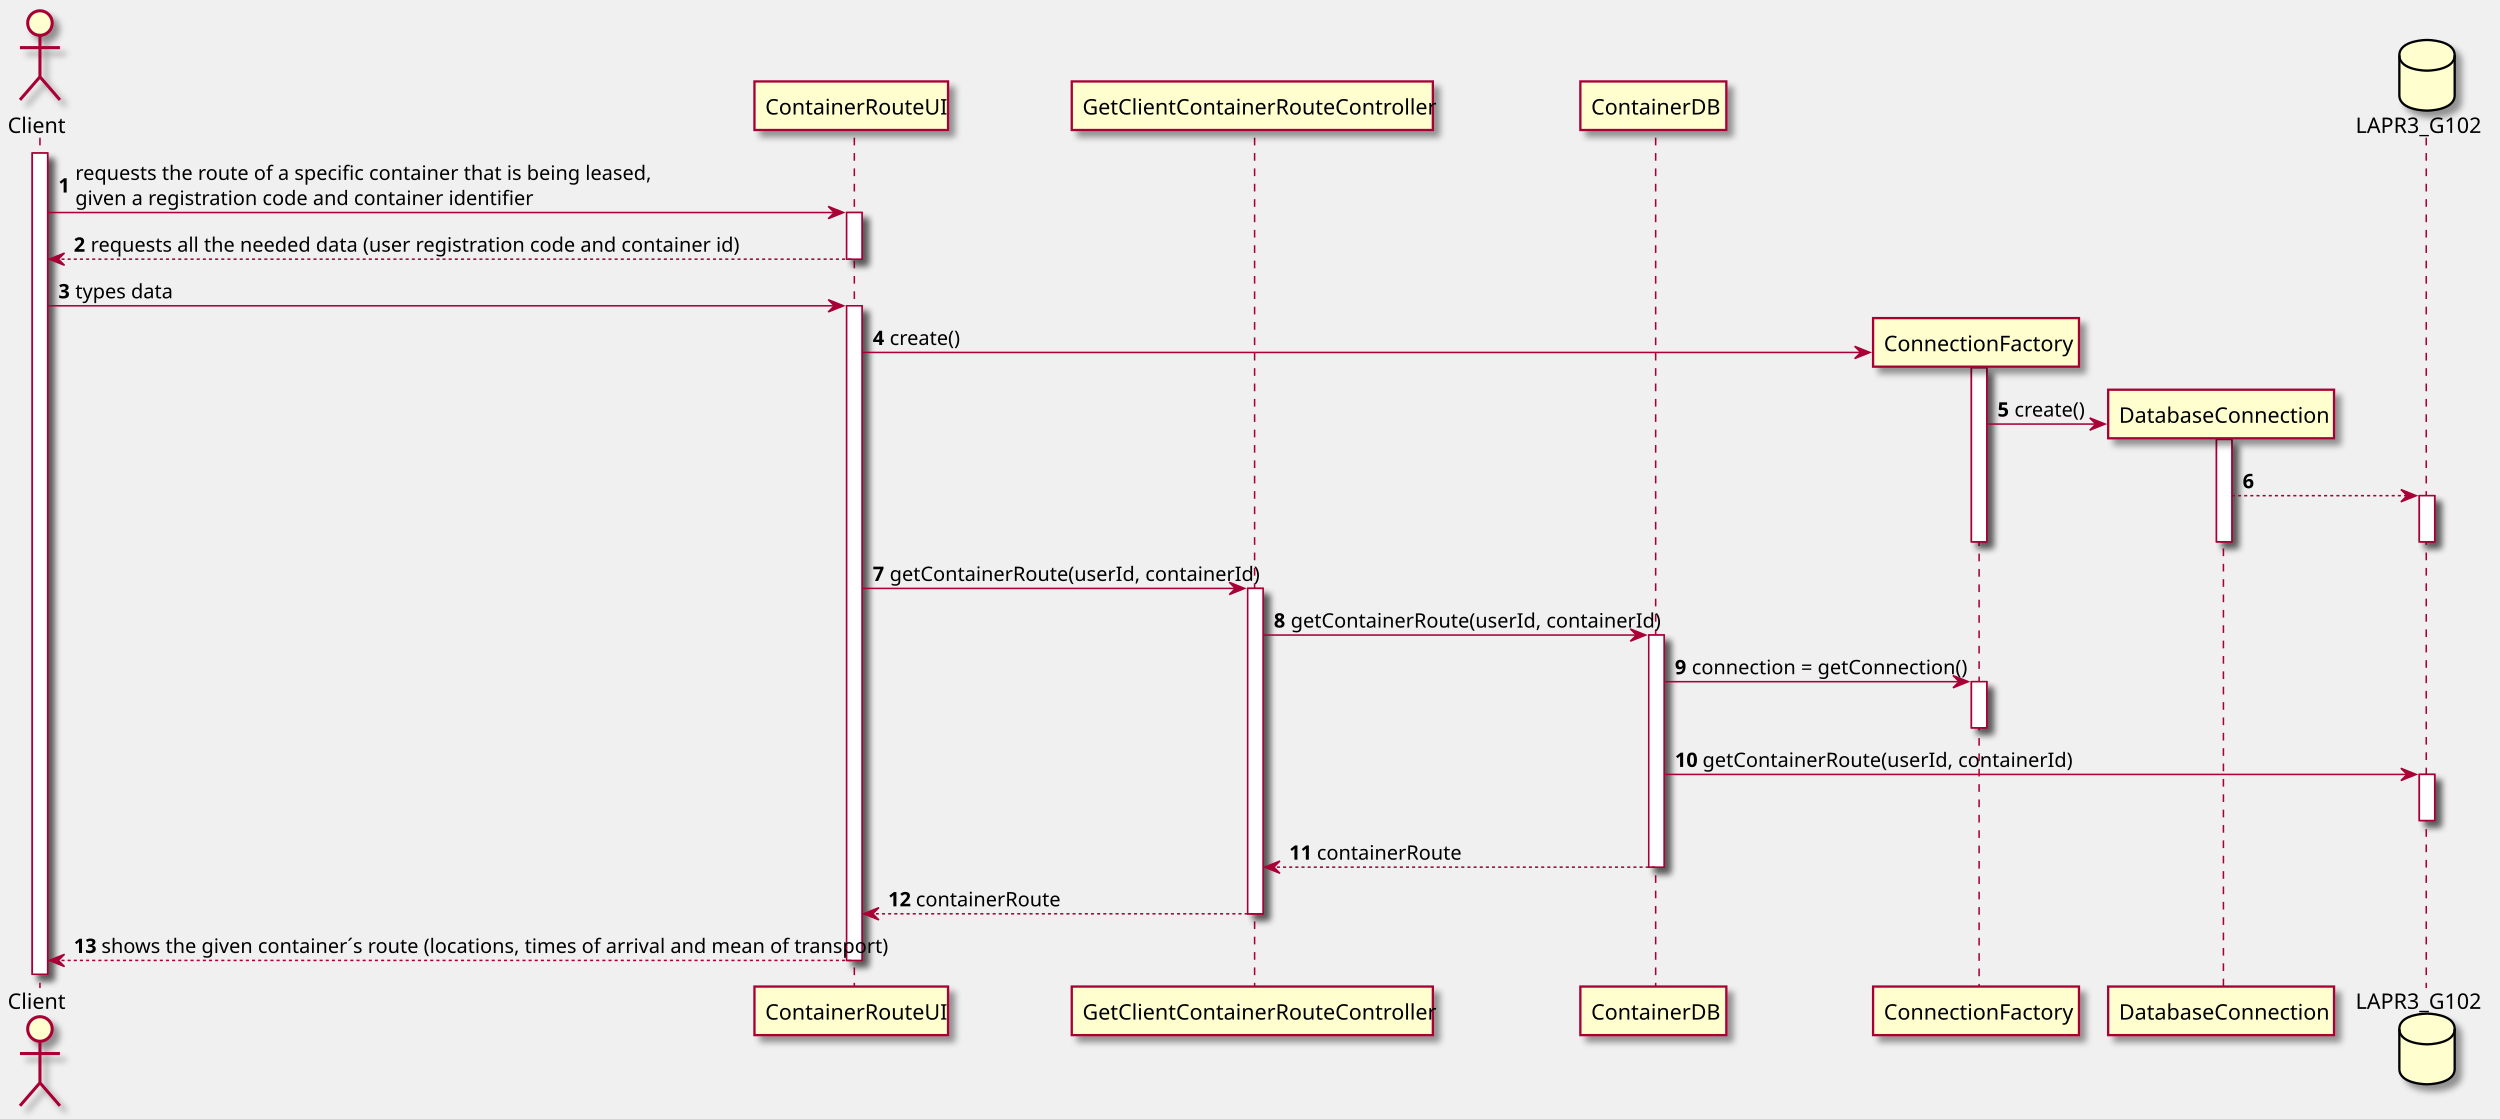
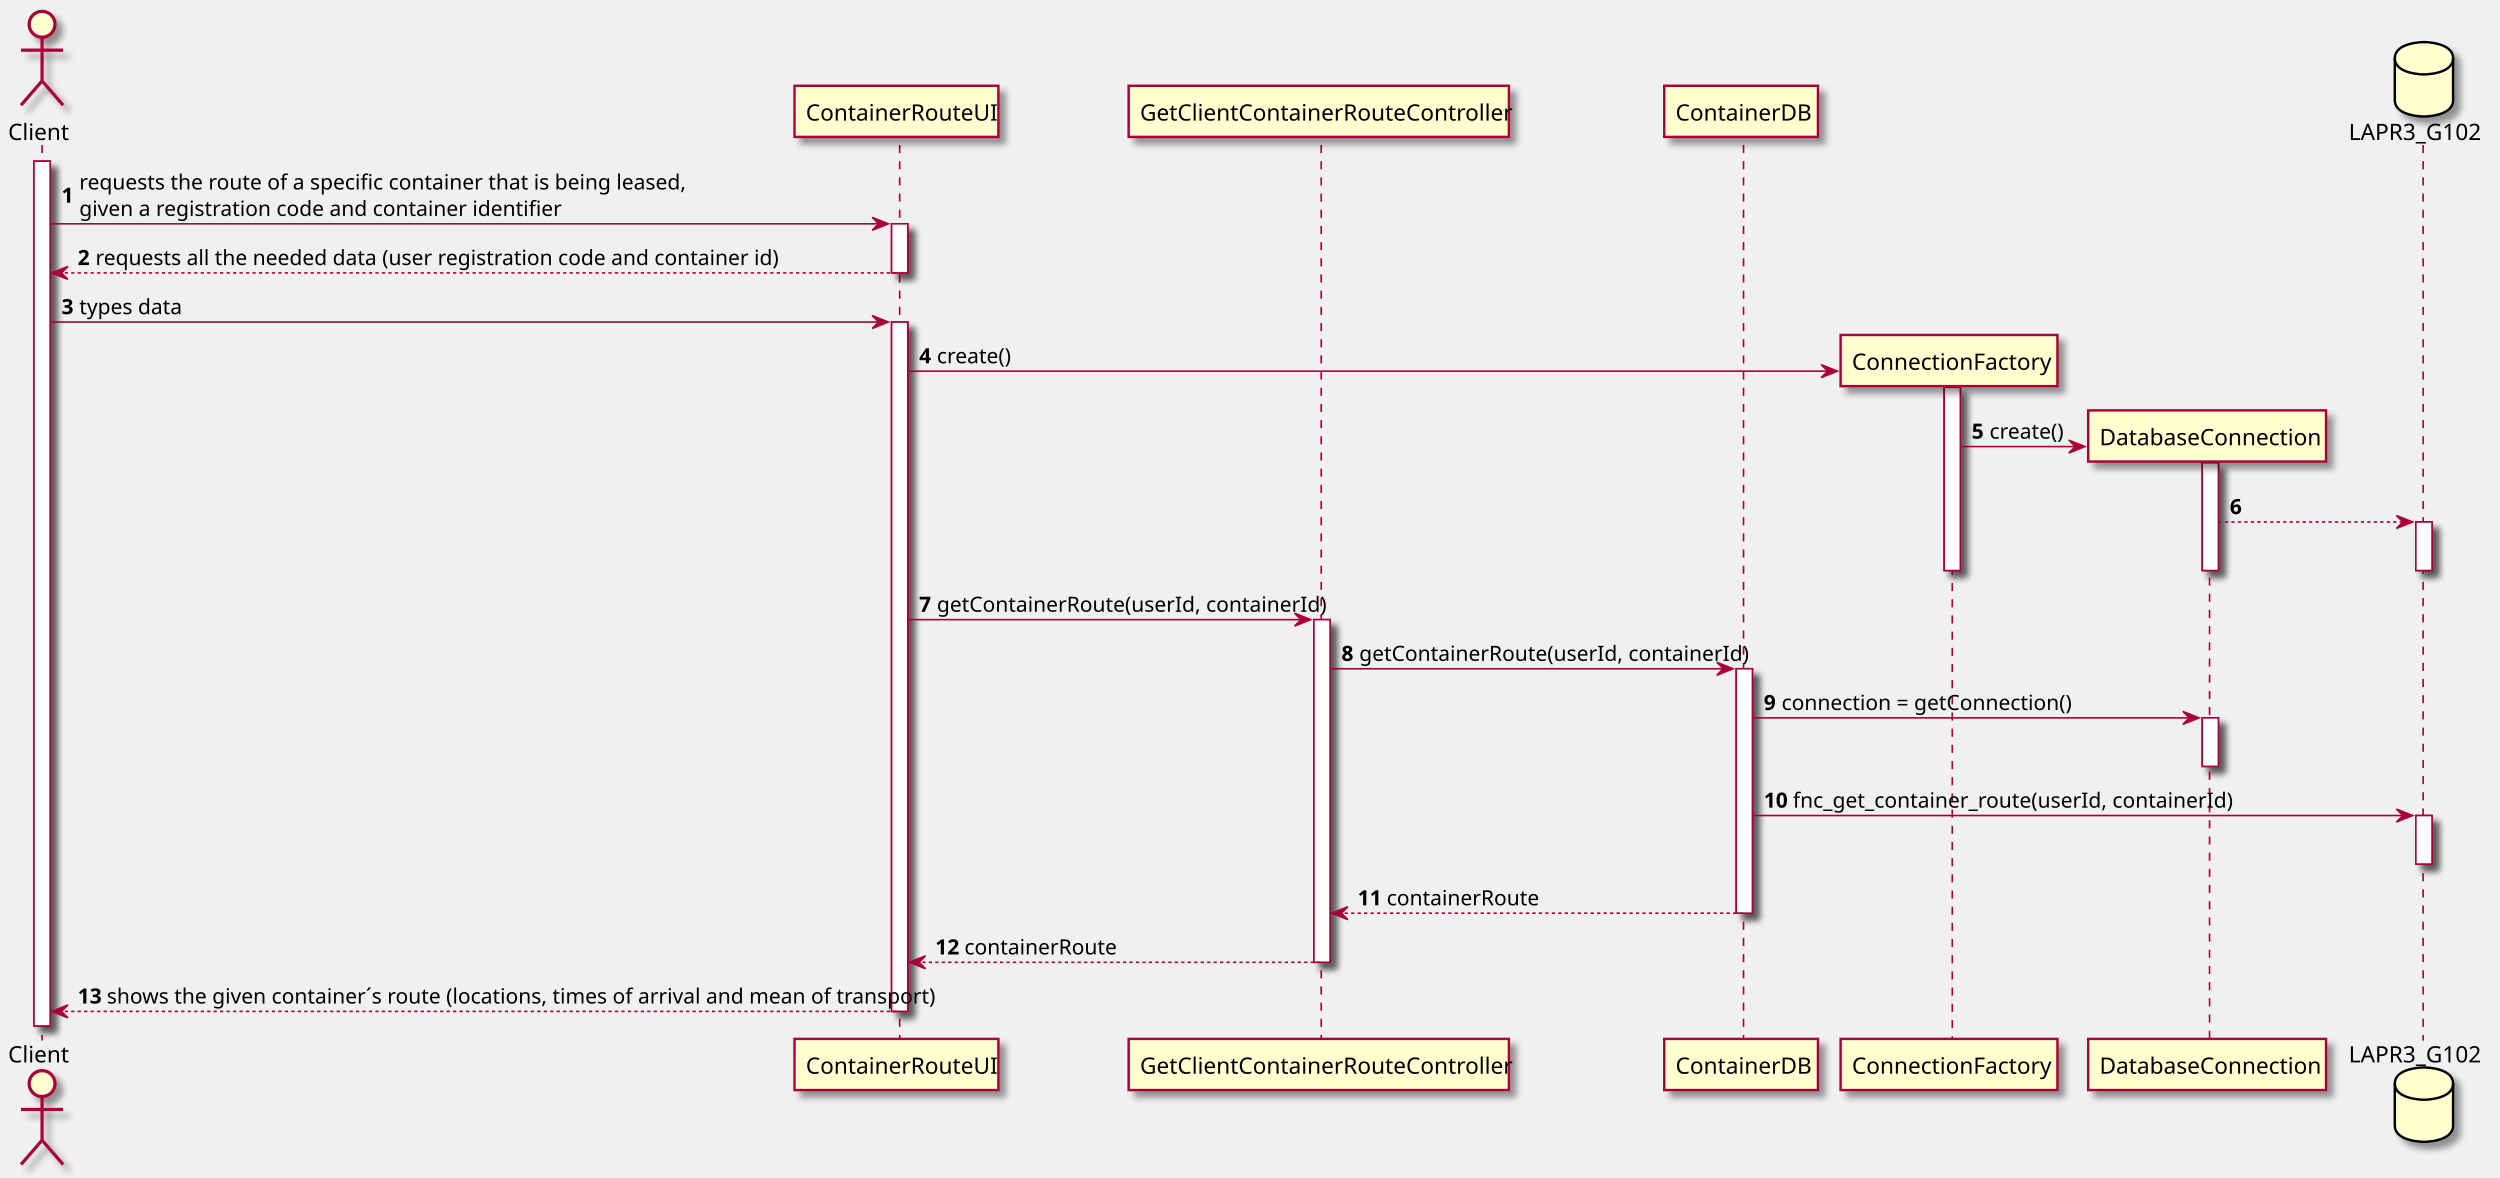
- <svg xmlns="http://www.w3.org/2000/svg" contentScriptType="application/ecmascript" contentStyleType="text/css" height="728px" preserveAspectRatio="none" style="width:1627px;height:728px;background:#FFFFFF;" version="1.1" viewBox="0 0 1627 728" width="1627px" zoomAndPan="magnify">
+ <svg xmlns="http://www.w3.org/2000/svg" contentScriptType="application/ecmascript" contentStyleType="text/css" height="728px" preserveAspectRatio="none" style="width:1545px;height:728px;background:#FFFFFF;" version="1.1" viewBox="0 0 1545 728" width="1545px" zoomAndPan="magnify">
  <defs>
-     <filter height="300%" id="f1ahq9t8fr85mt" width="300%" x="-1" y="-1">
+     <filter height="300%" id="f7e3f13unw815" width="300%" x="-1" y="-1">
      <feGaussianBlur result="blurOut" stdDeviation="2.0" />
      <feColorMatrix in="blurOut" result="blurOut2" type="matrix" values="0 0 0 0 0 0 0 0 0 0 0 0 0 0 0 0 0 0 .4 0" />
      <feOffset dx="4.0" dy="4.0" in="blurOut2" result="blurOut3" />
      <feBlend in="SourceGraphic" in2="blurOut3" mode="normal" />
    </filter>
  </defs>
  <g>
-     <rect fill="#FFFFFF" filter="url(#f1ahq9t8fr85mt)" height="534.438" style="stroke:#A80036;stroke-width:1.0;" width="10" x="21" y="99.609" />
-     <rect fill="#FFFFFF" filter="url(#f1ahq9t8fr85mt)" height="30.352" style="stroke:#A80036;stroke-width:1.0;" width="10" x="551" y="138.312" />
-     <rect fill="#FFFFFF" filter="url(#f1ahq9t8fr85mt)" height="426.031" style="stroke:#A80036;stroke-width:1.0;" width="10" x="551" y="199.016" />
-     <rect fill="#FFFFFF" filter="url(#f1ahq9t8fr85mt)" height="211.758" style="stroke:#A80036;stroke-width:1.0;" width="10" x="812" y="382.938" />
-     <rect fill="#FFFFFF" filter="url(#f1ahq9t8fr85mt)" height="151.055" style="stroke:#A80036;stroke-width:1.0;" width="10" x="1073" y="413.289" />
-     <rect fill="#FFFFFF" filter="url(#f1ahq9t8fr85mt)" height="113.219" style="stroke:#A80036;stroke-width:1.0;" width="10" x="1283" y="239.367" />
-     <rect fill="#FFFFFF" filter="url(#f1ahq9t8fr85mt)" height="30" style="stroke:#A80036;stroke-width:1.0;" width="10" x="1283" y="443.641" />
-     <rect fill="#FFFFFF" filter="url(#f1ahq9t8fr85mt)" height="66.609" style="stroke:#A80036;stroke-width:1.0;" width="10" x="1442.5" y="285.977" />
-     <rect fill="#FFFFFF" filter="url(#f1ahq9t8fr85mt)" height="30" style="stroke:#A80036;stroke-width:1.0;" width="10" x="1574.5" y="322.586" />
-     <rect fill="#FFFFFF" filter="url(#f1ahq9t8fr85mt)" height="30" style="stroke:#A80036;stroke-width:1.0;" width="10" x="1574.5" y="503.992" />
+     <rect fill="#FFFFFF" filter="url(#f7e3f13unw815)" height="534.438" style="stroke:#A80036;stroke-width:1.0;" width="10" x="21" y="99.609" />
+     <rect fill="#FFFFFF" filter="url(#f7e3f13unw815)" height="30.352" style="stroke:#A80036;stroke-width:1.0;" width="10" x="551" y="138.312" />
+     <rect fill="#FFFFFF" filter="url(#f7e3f13unw815)" height="426.031" style="stroke:#A80036;stroke-width:1.0;" width="10" x="551" y="199.016" />
+     <rect fill="#FFFFFF" filter="url(#f7e3f13unw815)" height="211.758" style="stroke:#A80036;stroke-width:1.0;" width="10" x="812" y="382.938" />
+     <rect fill="#FFFFFF" filter="url(#f7e3f13unw815)" height="151.055" style="stroke:#A80036;stroke-width:1.0;" width="10" x="1073" y="413.289" />
+     <rect fill="#FFFFFF" filter="url(#f7e3f13unw815)" height="113.219" style="stroke:#A80036;stroke-width:1.0;" width="10" x="1201.5" y="239.367" />
+     <rect fill="#FFFFFF" filter="url(#f7e3f13unw815)" height="66.609" style="stroke:#A80036;stroke-width:1.0;" width="10" x="1361" y="285.977" />
+     <rect fill="#FFFFFF" filter="url(#f7e3f13unw815)" height="30" style="stroke:#A80036;stroke-width:1.0;" width="10" x="1361" y="443.641" />
+     <rect fill="#FFFFFF" filter="url(#f7e3f13unw815)" height="30" style="stroke:#A80036;stroke-width:1.0;" width="10" x="1493" y="322.586" />
+     <rect fill="#FFFFFF" filter="url(#f7e3f13unw815)" height="30" style="stroke:#A80036;stroke-width:1.0;" width="10" x="1493" y="503.992" />
    <line style="stroke:#A80036;stroke-width:1.0;stroke-dasharray:5.0,5.0;" x1="26" x2="26" y1="89.609" y2="643.047" />
    <line style="stroke:#A80036;stroke-width:1.0;stroke-dasharray:5.0,5.0;" x1="556" x2="556" y1="89.609" y2="643.047" />
    <line style="stroke:#A80036;stroke-width:1.0;stroke-dasharray:5.0,5.0;" x1="816.5" x2="816.5" y1="89.609" y2="643.047" />
    <line style="stroke:#A80036;stroke-width:1.0;stroke-dasharray:5.0,5.0;" x1="1077.5" x2="1077.5" y1="89.609" y2="643.047" />
-     <line style="stroke:#A80036;stroke-width:1.0;stroke-dasharray:5.0,5.0;" x1="1288" x2="1288" y1="240.32" y2="643.047" />
-     <line style="stroke:#A80036;stroke-width:1.0;stroke-dasharray:5.0,5.0;" x1="1447" x2="1447" y1="286.93" y2="643.047" />
-     <line style="stroke:#A80036;stroke-width:1.0;stroke-dasharray:5.0,5.0;" x1="1579" x2="1579" y1="89.609" y2="643.047" />
+     <line style="stroke:#A80036;stroke-width:1.0;stroke-dasharray:5.0,5.0;" x1="1206.5" x2="1206.5" y1="240.32" y2="643.047" />
+     <line style="stroke:#A80036;stroke-width:1.0;stroke-dasharray:5.0,5.0;" x1="1365.5" x2="1365.5" y1="286.93" y2="643.047" />
+     <line style="stroke:#A80036;stroke-width:1.0;stroke-dasharray:5.0,5.0;" x1="1497.5" x2="1497.5" y1="89.609" y2="643.047" />
    <text fill="#000000" font-family="sans-serif" font-size="14" lengthAdjust="spacing" textLength="36" x="5" y="86.533">Client</text>
-     <ellipse cx="26" cy="15" fill="#FEFECE" filter="url(#f1ahq9t8fr85mt)" rx="8" ry="8" style="stroke:#A80036;stroke-width:2.0;" />
-     <path d="M26,23 L26,50 M13,31 L39,31 M26,50 L13,65 M26,50 L39,65 " fill="none" filter="url(#f1ahq9t8fr85mt)" style="stroke:#A80036;stroke-width:2.0;" />
+     <ellipse cx="26" cy="15" fill="#FEFECE" filter="url(#f7e3f13unw815)" rx="8" ry="8" style="stroke:#A80036;stroke-width:2.0;" />
+     <path d="M26,23 L26,50 M13,31 L39,31 M26,50 L13,65 M26,50 L39,65 " fill="none" filter="url(#f7e3f13unw815)" style="stroke:#A80036;stroke-width:2.0;" />
    <text fill="#000000" font-family="sans-serif" font-size="14" lengthAdjust="spacing" textLength="36" x="5" y="656.58">Client</text>
-     <ellipse cx="26" cy="669.656" fill="#FEFECE" filter="url(#f1ahq9t8fr85mt)" rx="8" ry="8" style="stroke:#A80036;stroke-width:2.0;" />
-     <path d="M26,677.656 L26,704.656 M13,685.656 L39,685.656 M26,704.656 L13,719.656 M26,704.656 L39,719.656 " fill="none" filter="url(#f1ahq9t8fr85mt)" style="stroke:#A80036;stroke-width:2.0;" />
-     <rect fill="#FEFECE" filter="url(#f1ahq9t8fr85mt)" height="31.609" style="stroke:#A80036;stroke-width:1.5;" width="126" x="491" y="53" />
+     <ellipse cx="26" cy="669.656" fill="#FEFECE" filter="url(#f7e3f13unw815)" rx="8" ry="8" style="stroke:#A80036;stroke-width:2.0;" />
+     <path d="M26,677.656 L26,704.656 M13,685.656 L39,685.656 M26,704.656 L13,719.656 M26,704.656 L39,719.656 " fill="none" filter="url(#f7e3f13unw815)" style="stroke:#A80036;stroke-width:2.0;" />
+     <rect fill="#FEFECE" filter="url(#f7e3f13unw815)" height="31.609" style="stroke:#A80036;stroke-width:1.5;" width="126" x="491" y="53" />
    <text fill="#000000" font-family="sans-serif" font-size="14" lengthAdjust="spacing" textLength="112" x="498" y="74.533">ContainerRouteUI</text>
-     <rect fill="#FEFECE" filter="url(#f1ahq9t8fr85mt)" height="31.609" style="stroke:#A80036;stroke-width:1.5;" width="126" x="491" y="642.047" />
+     <rect fill="#FEFECE" filter="url(#f7e3f13unw815)" height="31.609" style="stroke:#A80036;stroke-width:1.5;" width="126" x="491" y="642.047" />
    <text fill="#000000" font-family="sans-serif" font-size="14" lengthAdjust="spacing" textLength="112" x="498" y="663.58">ContainerRouteUI</text>
-     <rect fill="#FEFECE" filter="url(#f1ahq9t8fr85mt)" height="31.609" style="stroke:#A80036;stroke-width:1.5;" width="235" x="697.5" y="53" />
+     <rect fill="#FEFECE" filter="url(#f7e3f13unw815)" height="31.609" style="stroke:#A80036;stroke-width:1.5;" width="235" x="697.5" y="53" />
    <text fill="#000000" font-family="sans-serif" font-size="14" lengthAdjust="spacing" textLength="221" x="704.5" y="74.533">GetClientContainerRouteController</text>
-     <rect fill="#FEFECE" filter="url(#f1ahq9t8fr85mt)" height="31.609" style="stroke:#A80036;stroke-width:1.5;" width="235" x="697.5" y="642.047" />
+     <rect fill="#FEFECE" filter="url(#f7e3f13unw815)" height="31.609" style="stroke:#A80036;stroke-width:1.5;" width="235" x="697.5" y="642.047" />
    <text fill="#000000" font-family="sans-serif" font-size="14" lengthAdjust="spacing" textLength="221" x="704.5" y="663.58">GetClientContainerRouteController</text>
-     <rect fill="#FEFECE" filter="url(#f1ahq9t8fr85mt)" height="31.609" style="stroke:#A80036;stroke-width:1.5;" width="95" x="1028.5" y="53" />
+     <rect fill="#FEFECE" filter="url(#f7e3f13unw815)" height="31.609" style="stroke:#A80036;stroke-width:1.5;" width="95" x="1028.5" y="53" />
    <text fill="#000000" font-family="sans-serif" font-size="14" lengthAdjust="spacing" textLength="81" x="1035.5" y="74.533">ContainerDB</text>
-     <rect fill="#FEFECE" filter="url(#f1ahq9t8fr85mt)" height="31.609" style="stroke:#A80036;stroke-width:1.5;" width="95" x="1028.5" y="642.047" />
+     <rect fill="#FEFECE" filter="url(#f7e3f13unw815)" height="31.609" style="stroke:#A80036;stroke-width:1.5;" width="95" x="1028.5" y="642.047" />
    <text fill="#000000" font-family="sans-serif" font-size="14" lengthAdjust="spacing" textLength="81" x="1035.5" y="663.58">ContainerDB</text>
-     <rect fill="#FEFECE" filter="url(#f1ahq9t8fr85mt)" height="31.609" style="stroke:#A80036;stroke-width:1.5;" width="134" x="1219" y="642.047" />
-     <text fill="#000000" font-family="sans-serif" font-size="14" lengthAdjust="spacing" textLength="120" x="1226" y="663.58">ConnectionFactory</text>
-     <rect fill="#FEFECE" filter="url(#f1ahq9t8fr85mt)" height="31.609" style="stroke:#A80036;stroke-width:1.5;" width="147" x="1372" y="642.047" />
-     <text fill="#000000" font-family="sans-serif" font-size="14" lengthAdjust="spacing" textLength="133" x="1379" y="663.58">DatabaseConnection</text>
-     <text fill="#000000" font-family="sans-serif" font-size="14" lengthAdjust="spacing" textLength="87" x="1533" y="86.533">LAPR3_G102</text>
-     <path d="M1561.5,36 C1561.5,26 1579.5,26 1579.5,26 C1579.5,26 1597.5,26 1597.5,36 L1597.5,62 C1597.5,72 1579.5,72 1579.5,72 C1579.5,72 1561.5,72 1561.5,62 L1561.5,36 " fill="#FEFECE" filter="url(#f1ahq9t8fr85mt)" style="stroke:#000000;stroke-width:1.5;" />
-     <path d="M1561.5,36 C1561.5,46 1579.5,46 1579.5,46 C1579.5,46 1597.5,46 1597.5,36 " fill="none" style="stroke:#000000;stroke-width:1.5;" />
-     <text fill="#000000" font-family="sans-serif" font-size="14" lengthAdjust="spacing" textLength="87" x="1533" y="656.58">LAPR3_G102</text>
-     <path d="M1561.5,669.656 C1561.5,659.656 1579.5,659.656 1579.5,659.656 C1579.5,659.656 1597.5,659.656 1597.5,669.656 L1597.5,695.656 C1597.5,705.656 1579.5,705.656 1579.5,705.656 C1579.5,705.656 1561.5,705.656 1561.5,695.656 L1561.5,669.656 " fill="#FEFECE" filter="url(#f1ahq9t8fr85mt)" style="stroke:#000000;stroke-width:1.5;" />
-     <path d="M1561.5,669.656 C1561.5,679.656 1579.5,679.656 1579.5,679.656 C1579.5,679.656 1597.5,679.656 1597.5,669.656 " fill="none" style="stroke:#000000;stroke-width:1.5;" />
-     <rect fill="#FFFFFF" filter="url(#f1ahq9t8fr85mt)" height="534.438" style="stroke:#A80036;stroke-width:1.0;" width="10" x="21" y="99.609" />
-     <rect fill="#FFFFFF" filter="url(#f1ahq9t8fr85mt)" height="30.352" style="stroke:#A80036;stroke-width:1.0;" width="10" x="551" y="138.312" />
-     <rect fill="#FFFFFF" filter="url(#f1ahq9t8fr85mt)" height="426.031" style="stroke:#A80036;stroke-width:1.0;" width="10" x="551" y="199.016" />
-     <rect fill="#FFFFFF" filter="url(#f1ahq9t8fr85mt)" height="211.758" style="stroke:#A80036;stroke-width:1.0;" width="10" x="812" y="382.938" />
-     <rect fill="#FFFFFF" filter="url(#f1ahq9t8fr85mt)" height="151.055" style="stroke:#A80036;stroke-width:1.0;" width="10" x="1073" y="413.289" />
-     <rect fill="#FFFFFF" filter="url(#f1ahq9t8fr85mt)" height="113.219" style="stroke:#A80036;stroke-width:1.0;" width="10" x="1283" y="239.367" />
-     <rect fill="#FFFFFF" filter="url(#f1ahq9t8fr85mt)" height="30" style="stroke:#A80036;stroke-width:1.0;" width="10" x="1283" y="443.641" />
-     <rect fill="#FFFFFF" filter="url(#f1ahq9t8fr85mt)" height="66.609" style="stroke:#A80036;stroke-width:1.0;" width="10" x="1442.5" y="285.977" />
-     <rect fill="#FFFFFF" filter="url(#f1ahq9t8fr85mt)" height="30" style="stroke:#A80036;stroke-width:1.0;" width="10" x="1574.5" y="322.586" />
-     <rect fill="#FFFFFF" filter="url(#f1ahq9t8fr85mt)" height="30" style="stroke:#A80036;stroke-width:1.0;" width="10" x="1574.5" y="503.992" />
+     <rect fill="#FEFECE" filter="url(#f7e3f13unw815)" height="31.609" style="stroke:#A80036;stroke-width:1.5;" width="134" x="1137.5" y="642.047" />
+     <text fill="#000000" font-family="sans-serif" font-size="14" lengthAdjust="spacing" textLength="120" x="1144.5" y="663.58">ConnectionFactory</text>
+     <rect fill="#FEFECE" filter="url(#f7e3f13unw815)" height="31.609" style="stroke:#A80036;stroke-width:1.5;" width="147" x="1290.5" y="642.047" />
+     <text fill="#000000" font-family="sans-serif" font-size="14" lengthAdjust="spacing" textLength="133" x="1297.5" y="663.58">DatabaseConnection</text>
+     <text fill="#000000" font-family="sans-serif" font-size="14" lengthAdjust="spacing" textLength="87" x="1451.5" y="86.533">LAPR3_G102</text>
+     <path d="M1480,36 C1480,26 1498,26 1498,26 C1498,26 1516,26 1516,36 L1516,62 C1516,72 1498,72 1498,72 C1498,72 1480,72 1480,62 L1480,36 " fill="#FEFECE" filter="url(#f7e3f13unw815)" style="stroke:#000000;stroke-width:1.5;" />
+     <path d="M1480,36 C1480,46 1498,46 1498,46 C1498,46 1516,46 1516,36 " fill="none" style="stroke:#000000;stroke-width:1.5;" />
+     <text fill="#000000" font-family="sans-serif" font-size="14" lengthAdjust="spacing" textLength="87" x="1451.5" y="656.58">LAPR3_G102</text>
+     <path d="M1480,669.656 C1480,659.656 1498,659.656 1498,659.656 C1498,659.656 1516,659.656 1516,669.656 L1516,695.656 C1516,705.656 1498,705.656 1498,705.656 C1498,705.656 1480,705.656 1480,695.656 L1480,669.656 " fill="#FEFECE" filter="url(#f7e3f13unw815)" style="stroke:#000000;stroke-width:1.5;" />
+     <path d="M1480,669.656 C1480,679.656 1498,679.656 1498,679.656 C1498,679.656 1516,679.656 1516,669.656 " fill="none" style="stroke:#000000;stroke-width:1.5;" />
+     <rect fill="#FFFFFF" filter="url(#f7e3f13unw815)" height="534.438" style="stroke:#A80036;stroke-width:1.0;" width="10" x="21" y="99.609" />
+     <rect fill="#FFFFFF" filter="url(#f7e3f13unw815)" height="30.352" style="stroke:#A80036;stroke-width:1.0;" width="10" x="551" y="138.312" />
+     <rect fill="#FFFFFF" filter="url(#f7e3f13unw815)" height="426.031" style="stroke:#A80036;stroke-width:1.0;" width="10" x="551" y="199.016" />
+     <rect fill="#FFFFFF" filter="url(#f7e3f13unw815)" height="211.758" style="stroke:#A80036;stroke-width:1.0;" width="10" x="812" y="382.938" />
+     <rect fill="#FFFFFF" filter="url(#f7e3f13unw815)" height="151.055" style="stroke:#A80036;stroke-width:1.0;" width="10" x="1073" y="413.289" />
+     <rect fill="#FFFFFF" filter="url(#f7e3f13unw815)" height="113.219" style="stroke:#A80036;stroke-width:1.0;" width="10" x="1201.5" y="239.367" />
+     <rect fill="#FFFFFF" filter="url(#f7e3f13unw815)" height="66.609" style="stroke:#A80036;stroke-width:1.0;" width="10" x="1361" y="285.977" />
+     <rect fill="#FFFFFF" filter="url(#f7e3f13unw815)" height="30" style="stroke:#A80036;stroke-width:1.0;" width="10" x="1361" y="443.641" />
+     <rect fill="#FFFFFF" filter="url(#f7e3f13unw815)" height="30" style="stroke:#A80036;stroke-width:1.0;" width="10" x="1493" y="322.586" />
+     <rect fill="#FFFFFF" filter="url(#f7e3f13unw815)" height="30" style="stroke:#A80036;stroke-width:1.0;" width="10" x="1493" y="503.992" />
    <polygon fill="#A80036" points="539,134.312,549,138.312,539,142.312,543,138.312" style="stroke:#A80036;stroke-width:1.0;" />
    <line style="stroke:#A80036;stroke-width:1.0;" x1="31" x2="545" y1="138.312" y2="138.312" />
    <text fill="#000000" font-family="sans-serif" font-size="13" font-weight="bold" lengthAdjust="spacing" textLength="7" x="38" y="125.28">1</text>
    <text fill="#000000" font-family="sans-serif" font-size="13" lengthAdjust="spacing" textLength="356" x="49" y="117.105">requests the route of a specific container that is being leased,</text>
    <text fill="#000000" font-family="sans-serif" font-size="13" lengthAdjust="spacing" textLength="274" x="49" y="133.456">given a registration code and container identifier</text>
    <polygon fill="#A80036" points="42,164.664,32,168.664,42,172.664,38,168.664" style="stroke:#A80036;stroke-width:1.0;" />
    <line style="stroke:#A80036;stroke-width:1.0;stroke-dasharray:2.0,2.0;" x1="36" x2="555" y1="168.664" y2="168.664" />
    <text fill="#000000" font-family="sans-serif" font-size="13" font-weight="bold" lengthAdjust="spacing" textLength="7" x="48" y="163.808">2</text>
    <text fill="#000000" font-family="sans-serif" font-size="13" lengthAdjust="spacing" textLength="397" x="59" y="163.808">requests all the needed data (user registration code and container id)</text>
    <polygon fill="#A80036" points="539,195.016,549,199.016,539,203.016,543,199.016" style="stroke:#A80036;stroke-width:1.0;" />
    <line style="stroke:#A80036;stroke-width:1.0;" x1="31" x2="545" y1="199.016" y2="199.016" />
    <text fill="#000000" font-family="sans-serif" font-size="13" font-weight="bold" lengthAdjust="spacing" textLength="7" x="38" y="194.159">3</text>
    <text fill="#000000" font-family="sans-serif" font-size="13" lengthAdjust="spacing" textLength="61" x="49" y="194.159">types data</text>
-     <polygon fill="#A80036" points="1207,225.367,1217,229.367,1207,233.367,1211,229.367" style="stroke:#A80036;stroke-width:1.0;" />
-     <line style="stroke:#A80036;stroke-width:1.0;" x1="561" x2="1213" y1="229.367" y2="229.367" />
+     <polygon fill="#A80036" points="1125.5,225.367,1135.5,229.367,1125.5,233.367,1129.5,229.367" style="stroke:#A80036;stroke-width:1.0;" />
+     <line style="stroke:#A80036;stroke-width:1.0;" x1="561" x2="1131.5" y1="229.367" y2="229.367" />
    <text fill="#000000" font-family="sans-serif" font-size="13" font-weight="bold" lengthAdjust="spacing" textLength="7" x="568" y="224.511">4</text>
    <text fill="#000000" font-family="sans-serif" font-size="13" lengthAdjust="spacing" textLength="44" x="579" y="224.511">create()</text>
-     <rect fill="#FEFECE" filter="url(#f1ahq9t8fr85mt)" height="31.609" style="stroke:#A80036;stroke-width:1.5;" width="134" x="1219" y="207.016" />
-     <text fill="#000000" font-family="sans-serif" font-size="14" lengthAdjust="spacing" textLength="120" x="1226" y="228.549">ConnectionFactory</text>
-     <polygon fill="#A80036" points="1360,271.977,1370,275.977,1360,279.977,1364,275.977" style="stroke:#A80036;stroke-width:1.0;" />
-     <line style="stroke:#A80036;stroke-width:1.0;" x1="1293" x2="1366" y1="275.977" y2="275.977" />
-     <text fill="#000000" font-family="sans-serif" font-size="13" font-weight="bold" lengthAdjust="spacing" textLength="7" x="1300" y="271.12">5</text>
-     <text fill="#000000" font-family="sans-serif" font-size="13" lengthAdjust="spacing" textLength="44" x="1311" y="271.12">create()</text>
-     <rect fill="#FEFECE" filter="url(#f1ahq9t8fr85mt)" height="31.609" style="stroke:#A80036;stroke-width:1.5;" width="147" x="1372" y="253.625" />
-     <text fill="#000000" font-family="sans-serif" font-size="14" lengthAdjust="spacing" textLength="133" x="1379" y="275.158">DatabaseConnection</text>
-     <polygon fill="#A80036" points="1562.5,318.586,1572.5,322.586,1562.5,326.586,1566.5,322.586" style="stroke:#A80036;stroke-width:1.0;" />
-     <line style="stroke:#A80036;stroke-width:1.0;stroke-dasharray:2.0,2.0;" x1="1452.5" x2="1568.5" y1="322.586" y2="322.586" />
-     <text fill="#000000" font-family="sans-serif" font-size="13" font-weight="bold" lengthAdjust="spacing" textLength="7" x="1459.5" y="317.729">6</text>
-     <text fill="#000000" font-family="sans-serif" font-size="13" lengthAdjust="spacing" textLength="0" x="1474.5" y="317.729" />
+     <rect fill="#FEFECE" filter="url(#f7e3f13unw815)" height="31.609" style="stroke:#A80036;stroke-width:1.5;" width="134" x="1137.5" y="207.016" />
+     <text fill="#000000" font-family="sans-serif" font-size="14" lengthAdjust="spacing" textLength="120" x="1144.5" y="228.549">ConnectionFactory</text>
+     <polygon fill="#A80036" points="1278.5,271.977,1288.5,275.977,1278.5,279.977,1282.5,275.977" style="stroke:#A80036;stroke-width:1.0;" />
+     <line style="stroke:#A80036;stroke-width:1.0;" x1="1211.5" x2="1284.5" y1="275.977" y2="275.977" />
+     <text fill="#000000" font-family="sans-serif" font-size="13" font-weight="bold" lengthAdjust="spacing" textLength="7" x="1218.5" y="271.12">5</text>
+     <text fill="#000000" font-family="sans-serif" font-size="13" lengthAdjust="spacing" textLength="44" x="1229.5" y="271.12">create()</text>
+     <rect fill="#FEFECE" filter="url(#f7e3f13unw815)" height="31.609" style="stroke:#A80036;stroke-width:1.5;" width="147" x="1290.5" y="253.625" />
+     <text fill="#000000" font-family="sans-serif" font-size="14" lengthAdjust="spacing" textLength="133" x="1297.5" y="275.158">DatabaseConnection</text>
+     <polygon fill="#A80036" points="1481,318.586,1491,322.586,1481,326.586,1485,322.586" style="stroke:#A80036;stroke-width:1.0;" />
+     <line style="stroke:#A80036;stroke-width:1.0;stroke-dasharray:2.0,2.0;" x1="1371" x2="1487" y1="322.586" y2="322.586" />
+     <text fill="#000000" font-family="sans-serif" font-size="13" font-weight="bold" lengthAdjust="spacing" textLength="7" x="1378" y="317.729">6</text>
+     <text fill="#000000" font-family="sans-serif" font-size="13" lengthAdjust="spacing" textLength="0" x="1393" y="317.729" />
    <polygon fill="#A80036" points="800,378.938,810,382.938,800,386.938,804,382.938" style="stroke:#A80036;stroke-width:1.0;" />
    <line style="stroke:#A80036;stroke-width:1.0;" x1="561" x2="806" y1="382.938" y2="382.938" />
    <text fill="#000000" font-family="sans-serif" font-size="13" font-weight="bold" lengthAdjust="spacing" textLength="7" x="568" y="378.081">7</text>
    <text fill="#000000" font-family="sans-serif" font-size="13" lengthAdjust="spacing" textLength="221" x="579" y="378.081">getContainerRoute(userId, containerId)</text>
    <polygon fill="#A80036" points="1061,409.289,1071,413.289,1061,417.289,1065,413.289" style="stroke:#A80036;stroke-width:1.0;" />
    <line style="stroke:#A80036;stroke-width:1.0;" x1="822" x2="1067" y1="413.289" y2="413.289" />
    <text fill="#000000" font-family="sans-serif" font-size="13" font-weight="bold" lengthAdjust="spacing" textLength="7" x="829" y="408.433">8</text>
    <text fill="#000000" font-family="sans-serif" font-size="13" lengthAdjust="spacing" textLength="221" x="840" y="408.433">getContainerRoute(userId, containerId)</text>
-     <polygon fill="#A80036" points="1271,439.641,1281,443.641,1271,447.641,1275,443.641" style="stroke:#A80036;stroke-width:1.0;" />
-     <line style="stroke:#A80036;stroke-width:1.0;" x1="1083" x2="1277" y1="443.641" y2="443.641" />
+     <polygon fill="#A80036" points="1349,439.641,1359,443.641,1349,447.641,1353,443.641" style="stroke:#A80036;stroke-width:1.0;" />
+     <line style="stroke:#A80036;stroke-width:1.0;" x1="1083" x2="1355" y1="443.641" y2="443.641" />
    <text fill="#000000" font-family="sans-serif" font-size="13" font-weight="bold" lengthAdjust="spacing" textLength="7" x="1090" y="438.784">9</text>
    <text fill="#000000" font-family="sans-serif" font-size="13" lengthAdjust="spacing" textLength="170" x="1101" y="438.784">connection = getConnection()</text>
-     <polygon fill="#A80036" points="1562.5,499.992,1572.5,503.992,1562.5,507.992,1566.5,503.992" style="stroke:#A80036;stroke-width:1.0;" />
-     <line style="stroke:#A80036;stroke-width:1.0;" x1="1083" x2="1568.5" y1="503.992" y2="503.992" />
+     <polygon fill="#A80036" points="1481,499.992,1491,503.992,1481,507.992,1485,503.992" style="stroke:#A80036;stroke-width:1.0;" />
+     <line style="stroke:#A80036;stroke-width:1.0;" x1="1083" x2="1487" y1="503.992" y2="503.992" />
    <text fill="#000000" font-family="sans-serif" font-size="13" font-weight="bold" lengthAdjust="spacing" textLength="14" x="1090" y="499.136">10</text>
-     <text fill="#000000" font-family="sans-serif" font-size="13" lengthAdjust="spacing" textLength="221" x="1108" y="499.136">getContainerRoute(userId, containerId)</text>
+     <text fill="#000000" font-family="sans-serif" font-size="13" lengthAdjust="spacing" textLength="252" x="1108" y="499.136">fnc_get_container_route(userId, containerId)</text>
    <polygon fill="#A80036" points="833,560.344,823,564.344,833,568.344,829,564.344" style="stroke:#A80036;stroke-width:1.0;" />
    <line style="stroke:#A80036;stroke-width:1.0;stroke-dasharray:2.0,2.0;" x1="827" x2="1077" y1="564.344" y2="564.344" />
    <text fill="#000000" font-family="sans-serif" font-size="13" font-weight="bold" lengthAdjust="spacing" textLength="14" x="839" y="559.487">11</text>
    <text fill="#000000" font-family="sans-serif" font-size="13" lengthAdjust="spacing" textLength="87" x="857" y="559.487">containerRoute</text>
    <polygon fill="#A80036" points="572,590.695,562,594.695,572,598.695,568,594.695" style="stroke:#A80036;stroke-width:1.0;" />
    <line style="stroke:#A80036;stroke-width:1.0;stroke-dasharray:2.0,2.0;" x1="566" x2="816" y1="594.695" y2="594.695" />
    <text fill="#000000" font-family="sans-serif" font-size="13" font-weight="bold" lengthAdjust="spacing" textLength="14" x="578" y="589.839">12</text>
    <text fill="#000000" font-family="sans-serif" font-size="13" lengthAdjust="spacing" textLength="87" x="596" y="589.839">containerRoute</text>
    <polygon fill="#A80036" points="42,621.047,32,625.047,42,629.047,38,625.047" style="stroke:#A80036;stroke-width:1.0;" />
    <line style="stroke:#A80036;stroke-width:1.0;stroke-dasharray:2.0,2.0;" x1="36" x2="555" y1="625.047" y2="625.047" />
    <text fill="#000000" font-family="sans-serif" font-size="13" font-weight="bold" lengthAdjust="spacing" textLength="14" x="48" y="620.19">13</text>
    <text fill="#000000" font-family="sans-serif" font-size="13" lengthAdjust="spacing" textLength="478" x="66" y="620.19">shows the given container´s route (locations, times of arrival and mean of transport)</text>
  </g>
</svg>
